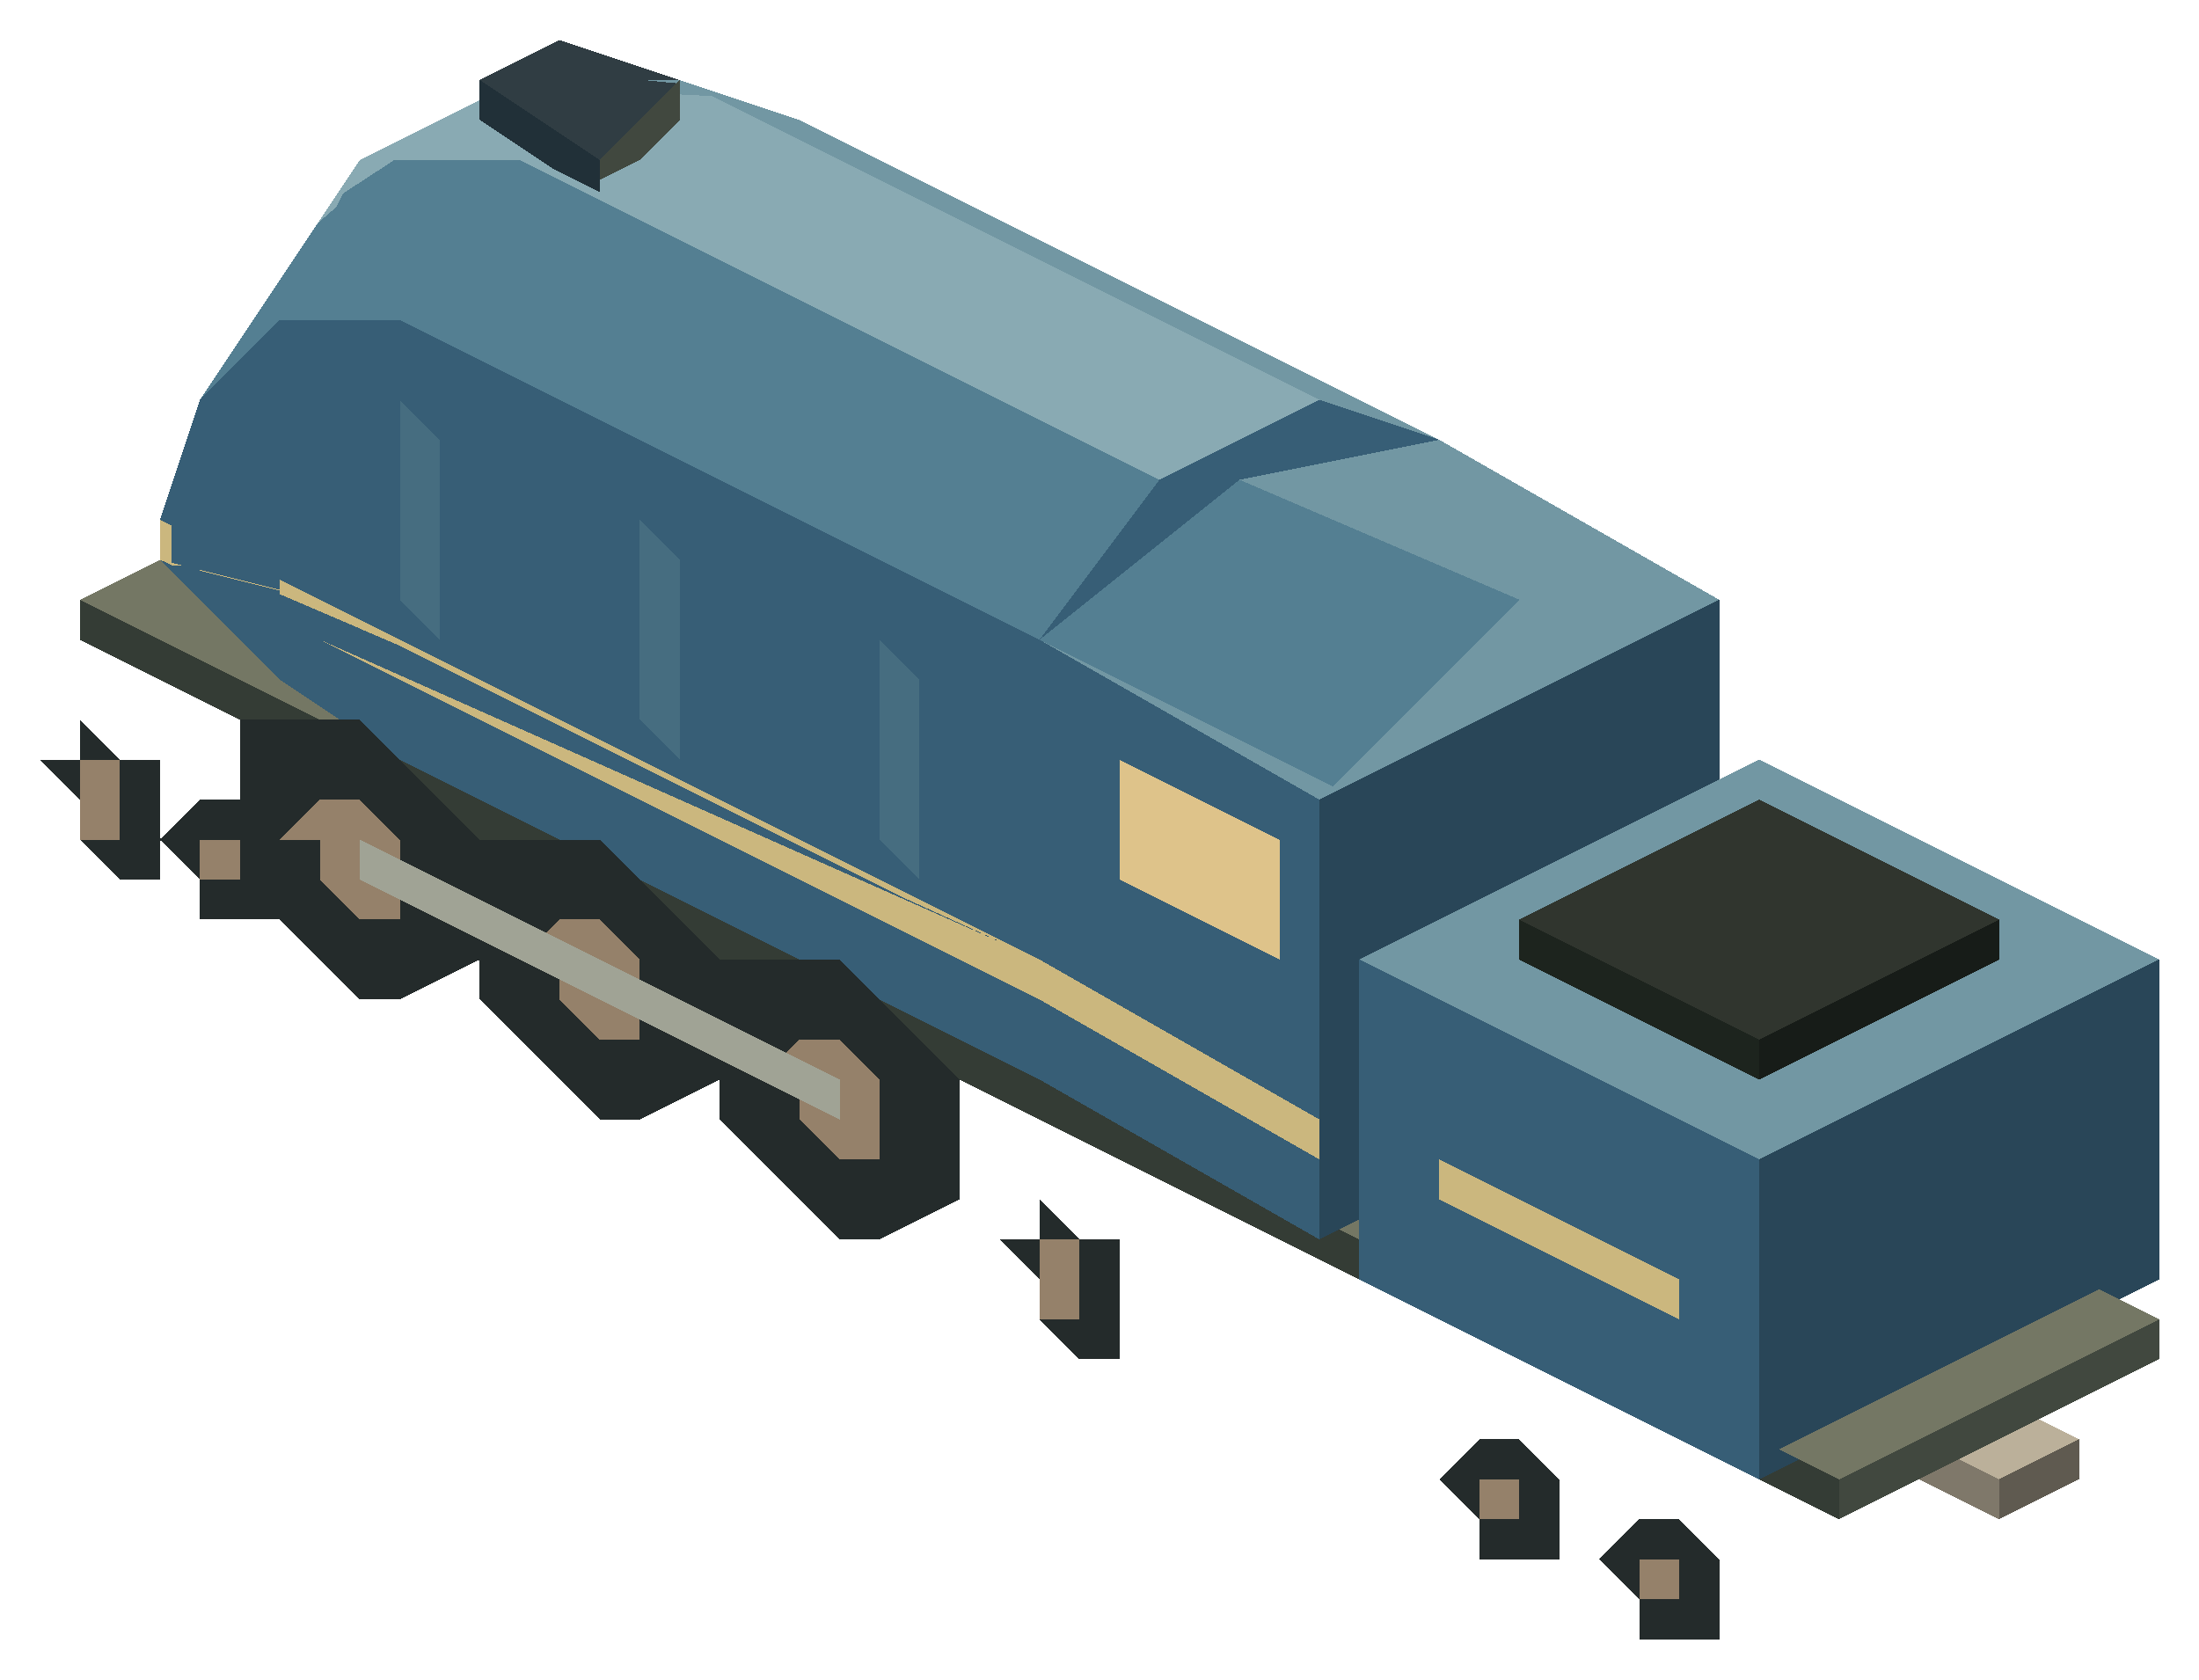
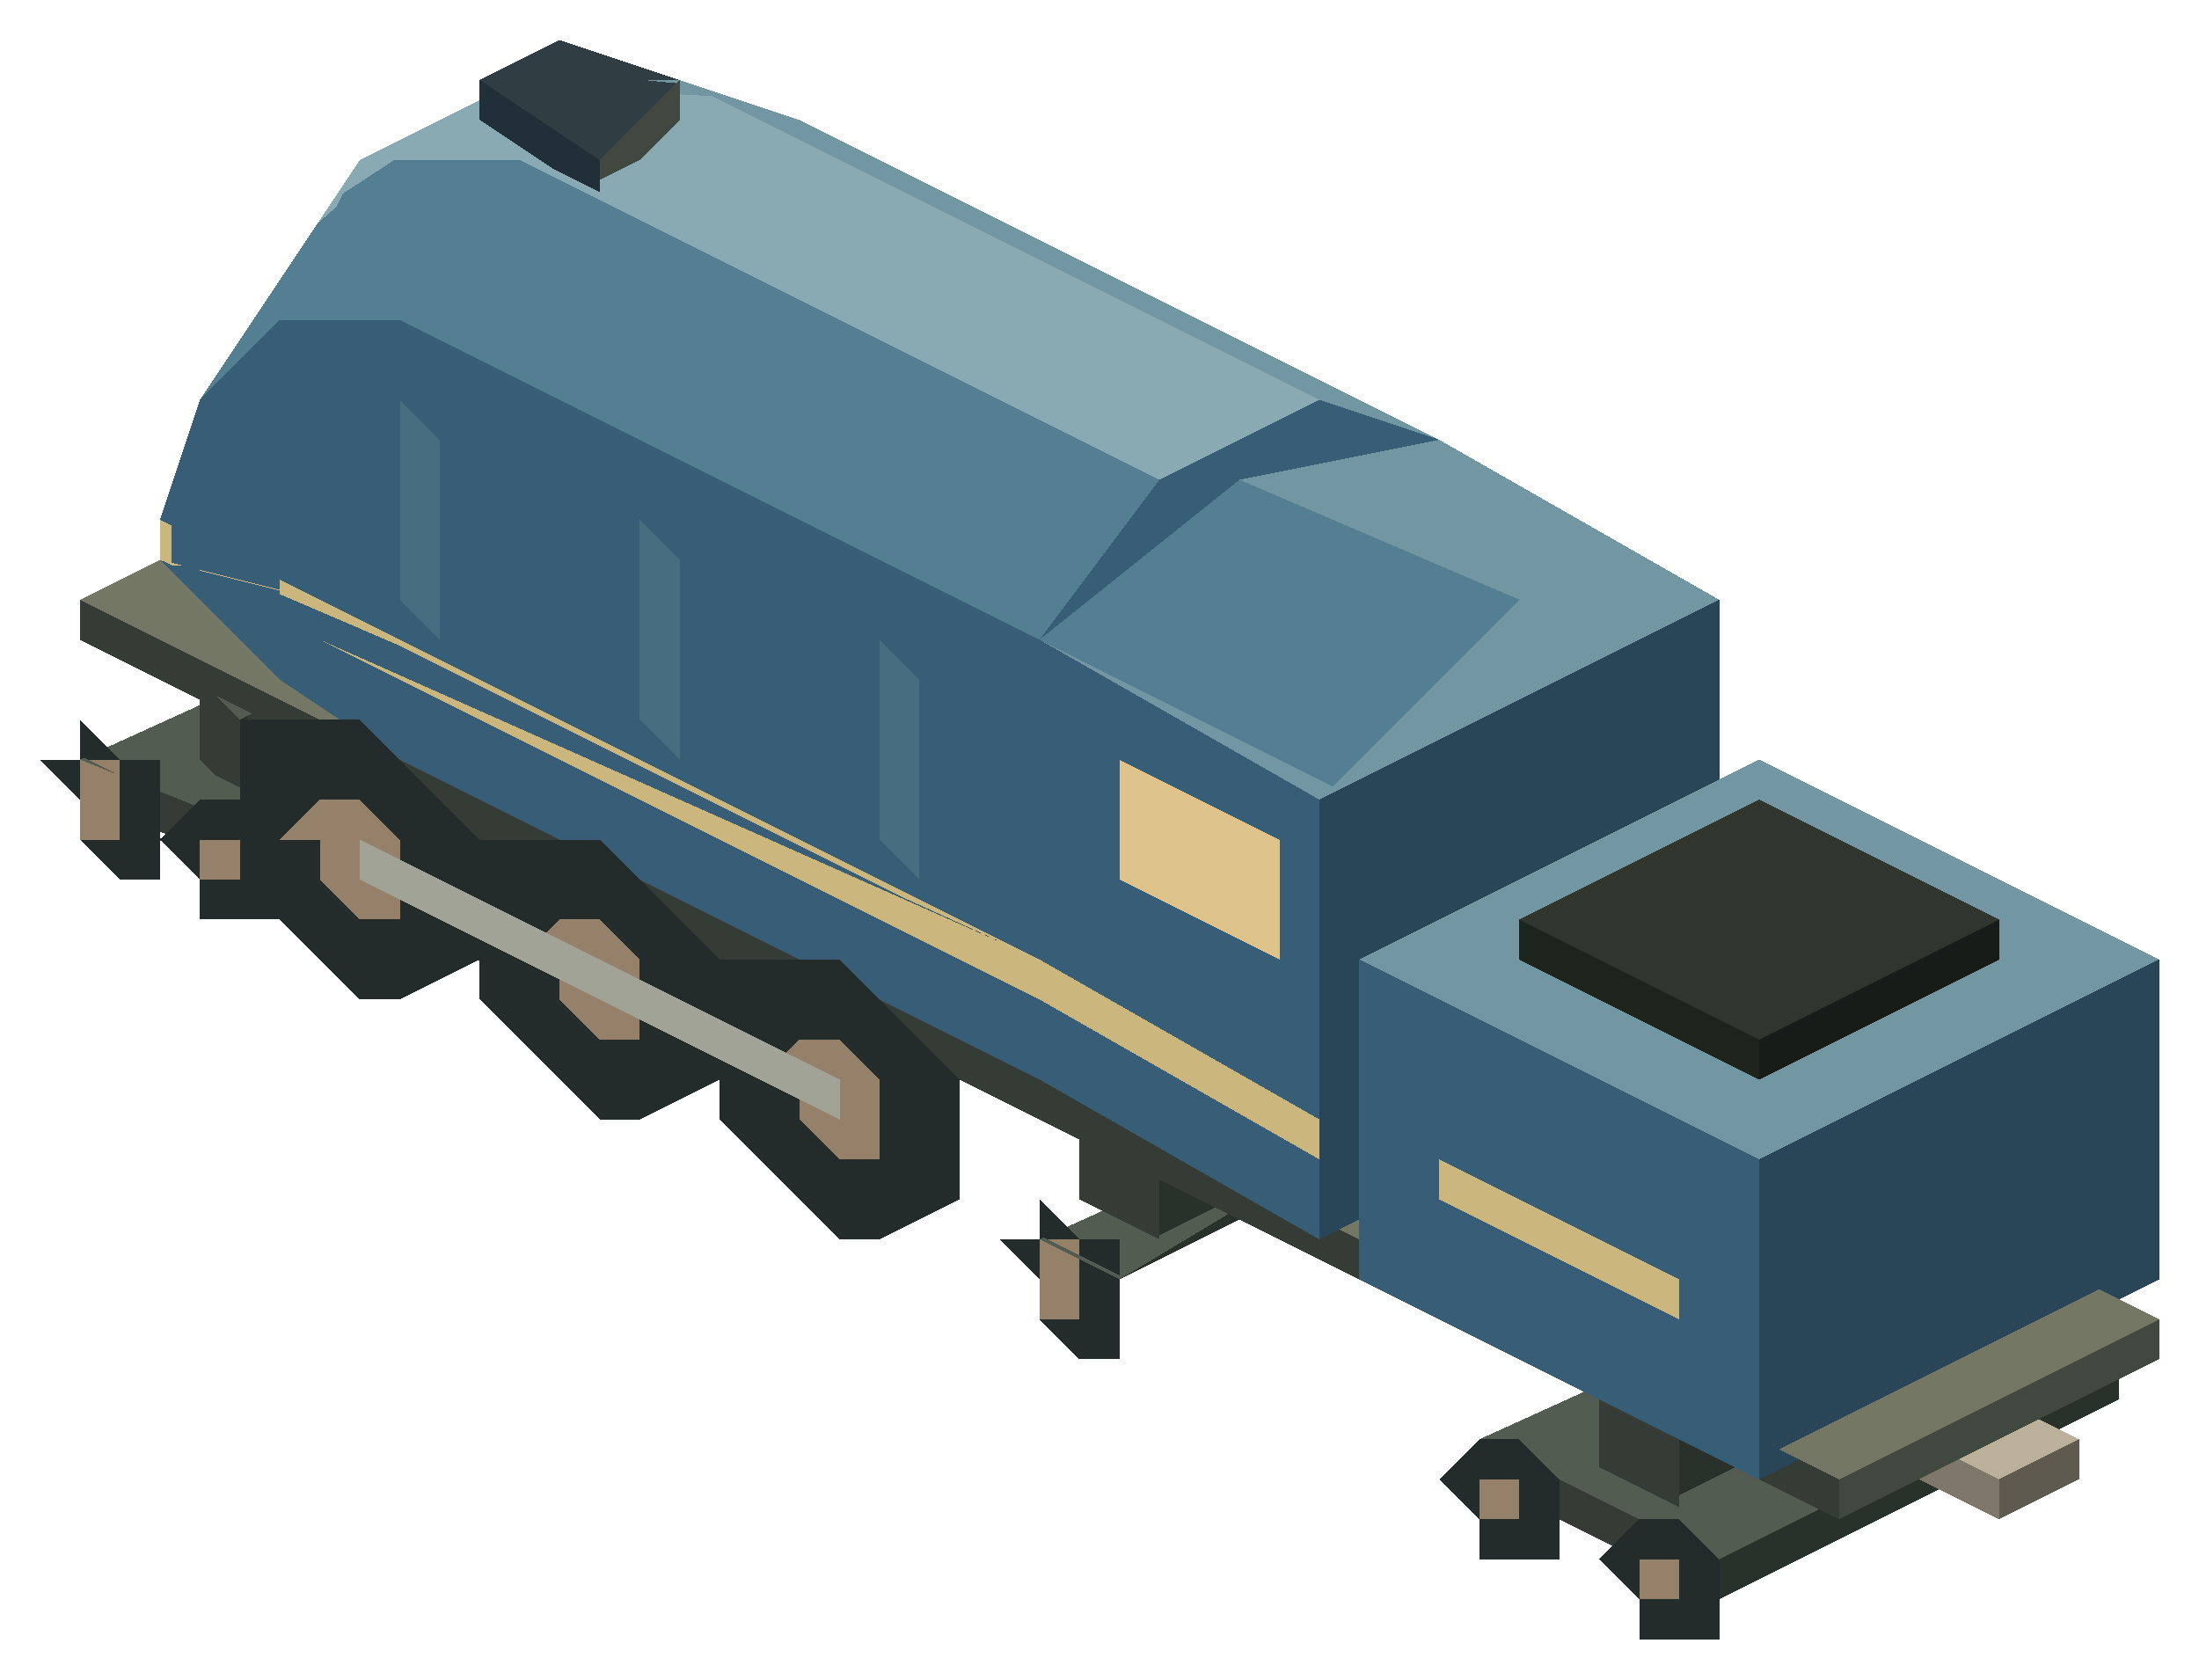
<svg xmlns="http://www.w3.org/2000/svg" width="55" height="42" viewBox="0 0 55 42" shape-rendering="crispEdges" data-template="railyard-loco-steam-streamliner-left" data-anchor-x="6" data-anchor-y="18" data-length-m="22">
  <g id="silhouette-underlays">
    <path d="M4,14 6,13 8,14 8,15 6,16 4,15Z" fill="#5f5a50" />
+     <path d="M37,36 48,31 53,34 53,35 43,40 37,37Z" fill="#29312b" />
+     <path d="M40,35 48,31 50,32 50,34 42,38 40,37Z" fill="#29312b" />
+     <path d="M26,31 37,26 38,26 38,27 28,32 26,32Z" fill="#29312b" />
+     <path d="M27,28 35,24 37,25 37,27 29,31 27,30Z" fill="#29312b" />
+     <path d="M2,19 13,14 17,16 17,17 7,22 2,20Z" fill="#29312b" />
+     <path d="M5,17 13,13 14,14 14,16 6,20 5,19Z" fill="#29312b" />
    <path d="M2,15 10,11 54,33 54,34 46,38 2,16Z" fill="#41483f" />
    <path d="M12,2 14,1 17,2 17,3 15,5 12,3Z" fill="#41483f" />
    <path d="M26,16 36,11 43,15 43,26 33,31 26,27Z" fill="#294658" />
    <path d="M26,24 33,28 33,29 26,25Z" fill="#41483f" />
    <path d="M34,24 44,19 54,24 54,32 44,37 34,32Z" fill="#294658" />
    <path d="M38,23 44,20 50,23 50,24 44,27 38,24Z" fill="#171c18" />
    <path d="M36,29 42,32 42,33 36,30Z" fill="#cbb77e" />
    <path d="M48,36 50,35 52,36 52,37 50,38 48,37Z" fill="#5f5a50" />
  </g>
  <g id="coupler">
</g>
+   <g id="wheel-carriers">
+     <path d="M40.5,38.5 40.333,38.667 39,38ZM39,37 41,38 40.5,38.5 40.5,38.5ZM39,38 39,38 39,37 39,37 40.5,38.5 39,38 39,38ZM40,36.7 40,35 42,36 42,37.7ZM27,28.5 29,29.5 29,31 27,30ZM4.5,20.5 4,20 4,19.8 4.857,20.143ZM4,20 4.5,20.5 4.143,20.857 4,20.8ZM5,17.5 6,18 6,18 6,19.7 5.4,19.4 5,19Z" fill="#343c35" />
+     <path d="M51,35.5 53,34.5 53,35 51.5,35.75ZM48,37 48.5,37.25 47.5,37.75 47,37.5ZM47,37.5 47.5,37.75 46,38.5 46,38ZM46,38 46,38.5 43,40 43,39 45.5,37.75ZM43.4,36.7 42,37.4 42,36 42,36ZM31,30.5 28,32 28,32 30.727,30.364ZM30.4,30.2 29,30.9 29,29.5ZM6.2,18 6,18 6,18 6.2,17.9Z" fill="#29312b" />
+     <path d="M37,36 37,36 39.619,34.81 40,35 40,36ZM38,36 38,36 40,36 40,37.5 39,37ZM42,38 42,37.4 43.4,36.7 45.5,37.75 45,38ZM42,38 42,38 45,38 43,39 43,39ZM40,37 41,38 40,37.5ZM41,38 40,37 40,36.7 42,37.7 42,38ZM29,30.9 30.4,30.2 30.727,30.364 29,31.4ZM26.105,30.952 28.091,31.945 28,32 26,31ZM27,31 26.688,30.688 27.571,30.286 29,31 29,31ZM28,31.9 28,31 29,31 29,31 29,31.4 28.091,31.945ZM2.105,18.952 3,19.4 2,19ZM3,19 2.688,18.688 3.362,18.381 4.6,19ZM4,19 4.6,19 5.533,19.467 4.857,20.143 4,19.8ZM5,20 5,20 5.533,19.467 6,19.7 6,20ZM5.4,19.4 3.362,18.381 4.062,18.062ZM5,19 4.062,18.062 5,17.636ZM6.3,17.85 6,18 5.4,17.4Z" fill="#535c50" />
+   </g>
  <g id="running-gear">
-     <path d="M4,22 3,22 2,21ZM4,22 2,21 2,20ZM4,22 2,21 2,20ZM3,21 4,22 2,21 2,21ZM3,21 2,21 2,21 2,20ZM3,21 2,21 2,21 2,20ZM3,21 2,21 2,21 2,20ZM3,21 2,21 2,21 2,20ZM2,20 1,19 2,19ZM4,22 2,20 2,19ZM4,22 2,20 2,19ZM3.333,21 4,22 3,21ZM3.333,21 3,21 2,20 2,19ZM3.333,21 3,21 2,20 2,19ZM3,20.5 3.333,21 3,21 3,21ZM3,20.5 3,21 3,21 2,20 2,19ZM3,20.5 3,21 3,21 2,20 2,19ZM4,22 2,19 2,18ZM4,22 2,19 2,18ZM3.5,21 4,22 3.333,21ZM3.5,21 3.333,21 2,19 2,18ZM3.5,21 3.333,21 2,19 2,18ZM2.5,19 2,19 2,19 2,18ZM3,20 3.5,21 3.333,21 3,20.5ZM2.5,19 3,20 3,20.5 2,19 2,19ZM2.5,19 3,20 3,20.5 2,19 2,19ZM4,22 2,18 3,19ZM4,22 2,18 3,19ZM3.667,21 4,22 3.5,21ZM3.667,21 3.5,21 2,18 3,19ZM3.667,21 3.5,21 2,18 3,19ZM3,19 2.5,19 2,18 3,19ZM3.667,21 3.5,21 3,20 3,19 3,19 3,19ZM3,19 3,20 2.5,19 3,19 3,19ZM3,19 3,20 2.5,19 3,19 3,19ZM3,19 4,19 4,20ZM4,21 4,22 3,19ZM3,19 4,20 4,21ZM6,23 5,23 5,22ZM6.5,22.5 7,23 7,23 6,23ZM6,22 6.5,22.5 6,23 5,22ZM5.5,21.5 6,22 5,22 4,21ZM5.5,21.5 6,21.667 6,22 6,22ZM5.5,21.5 6,22 5,22 4,21ZM5.5,21.5 6,21.667 6,22 6,22ZM5.5,21.5 6,22 5,22 4,21ZM5.5,21.5 6,21.667 6,22 6,22ZM5,21.333 5,22 5,22 4,21ZM5,21.333 5.5,21.5 6,22 5,22 5,22ZM5.5,21.5 6,21.667 6,22 6,22ZM5,21.333 5.5,21.5 6,22 5,22 5,22ZM5.5,21.5 6,21.667 6,22 6,22ZM5,21.333 5.5,21.5 6,22 5,22 5,22ZM5.5,21.5 6,21.667 6,22 6,22ZM5,21.333 6,21.667 6,22 5,22 5,22ZM5,21.333 6,21.667 6,22 5,22 5,22ZM5.5,21.5 4,21 4.5,20.5ZM6,21 6,21.667 5.5,21.5 4.5,20.5 5,20ZM5.5,21.5 4,21 4.5,20.5ZM6,21 6,21.667 5.5,21.5 4.5,20.5 5,20ZM5.5,21.5 4,21 4.5,20.5ZM6,21 6,21.667 5.5,21.5 4.5,20.5 5,20ZM5,20 5,21.333 4,21 5,20ZM5.5,21.5 5,21.333 5,21ZM6,21 6,21.667 5.5,21.5 5,21 5,20 5,20ZM5.5,21.5 5,21.333 5,21ZM6,21 6,21.667 5.5,21.5 5,21 5,20 5,20ZM6,21 5,21 5,20 5,20ZM5,21 5.5,21.5 5,21.333 5,21ZM6,21 6,21 6,21.667 5.5,21.5 5,21 5,21ZM6,21 6,21 6,21.667 5,21.333 5,21ZM6,21 6,21 6,21.667 5,21.333 5,21ZM6,20 6,21 5,20 6,20ZM10.667,24.667 10,25 9,25 7,23 6,22 6,20 6,20ZM8,21 8,22 7,21ZM8,20 7,21 7,21 6,20 6,20 6,18 7,18 8,18ZM12,23.5 12,24 10.667,24.667 10,24 10,22.5ZM10,21.5 10,19 10,19 12,21 12,22.5ZM10,23 10,24 9,23 9,23ZM10,20 8,20 8,20 8,18 8,18 9,18 10,19 10,19ZM9,20 9,20 10,20 10,21ZM13,24 16.667,27.667 16,28 15,28 13,26 12,25 12,23.5ZM13,24 14,24.5 14,25 13,24ZM14,23 13.667,23.333 12,22.5 12,21 13,21 14,21ZM18,26.5 18,27 16.667,27.667 16,27 16,25.5ZM16,24.5 16,22 16,22 18,24 18,25.5ZM16,26 16,27 15,26 15,26ZM16,23 14,23 14,23 14,21 15,21 16,22 16,22ZM15,23 15,23 16,23 16,24ZM19,27 22.667,30.667 22,31 21,31 19,29 18,28 18,26.5ZM19,27 20,27.5 20,28 19,27ZM20,26 19.667,26.333 18,25.5 18,24 19,24 20,24ZM24,30 22.667,30.667 22,30 22,25 22,25 24,27 24,29ZM22,29 22,30 21,29ZM22,26 20,26 20,26 20,24 21,24 22,25 22,25ZM21,26 21,26 22,26 22,27ZM28,34 27,34 26,33ZM28,34 26,33 26,32ZM28,34 26,33 26,32ZM27,33 28,34 26,33 26,33ZM27,33 26,33 26,33 26,32ZM27,33 26,33 26,33 26,32ZM27,33 26,33 26,33 26,32ZM27,33 26,33 26,33 26,32ZM26,32 25,31 26,31ZM28,34 26,32 26,31ZM28,34 26,32 26,31ZM27.333,33 28,34 27,33ZM27.333,33 27,33 26,32 26,31ZM27.333,33 27,33 26,32 26,31ZM27,32.5 27.333,33 27,33 27,33ZM27,32.5 27,33 27,33 26,32 26,31ZM27,32.5 27,33 27,33 26,32 26,31ZM28,34 26,31 26,30ZM28,34 26,31 26,30ZM27.5,33 28,34 27.333,33ZM27.5,33 27.333,33 26,31 26,30ZM27.5,33 27.333,33 26,31 26,30ZM26.5,31 26,31 26,31 26,30ZM27,32 27.5,33 27.333,33 27,32.5ZM26.5,31 27,32 27,32.5 26,31 26,31ZM26.5,31 27,32 27,32.5 26,31 26,31ZM28,34 26,30 27,31ZM28,34 26,30 27,31ZM27.667,33 28,34 27.5,33ZM27.667,33 27.5,33 26,30 27,31ZM27.667,33 27.5,33 26,30 27,31ZM27,31 26.5,31 26,30 27,31ZM27.667,33 27.5,33 27,32 27,31 27,31 27,31ZM27,31 27,32 26.5,31 27,31 27,31ZM27,31 27,32 26.5,31 27,31 27,31ZM27,31 28,31 28,32ZM28,33 28,34 27,31ZM27,31 28,32 28,33ZM38,39 37,39 37,38ZM39,38 39,39 38,39ZM39,38 38,39 37,38ZM39,38 37,38 36,37ZM39,38 37,38 36,37ZM39,38 37,38 36,37ZM37,37.333 37,38 37,38 36,37ZM37,37.333 39,38 37,38 37,38ZM37,37.333 39,38 37,38 37,38ZM37,37.333 39,38 37,38 37,38ZM38,37.667 39,38 38,38ZM37,37.333 38,37.667 38,38 37,38 37,38ZM37,37.333 38,37.667 38,38 37,38 37,38ZM39,38 36,37 37,36ZM39,38 36,37 37,36ZM39,38 36,37 37,36ZM37,36 37,37.333 36,37 37,36ZM39,38 37,37.333 37,36 37,36ZM39,38 37,37.333 37,36 37,36ZM38,37 37,37 37,36 37,36ZM38,37 39,38 37,37.333 37,37ZM38,37 38,37 39,38 38,37.667ZM38,37 38,37 38,37.667 37,37.333 37,37ZM38,37 38,37 38,37.667 37,37.333 37,37ZM39,38 37,36 38,36ZM38,36 39,37 39,38ZM42,41 41,41 41,40ZM43,40 43,41 42,41ZM43,40 42,41 41,40ZM43,40 41,40 40,39ZM43,40 41,40 40,39ZM43,40 41,40 40,39ZM41,39.333 41,40 41,40 40,39ZM41,39.333 43,40 41,40 41,40ZM41,39.333 43,40 41,40 41,40ZM41,39.333 43,40 41,40 41,40ZM42,39.667 43,40 42,40ZM41,39.333 42,39.667 42,40 41,40 41,40ZM41,39.333 42,39.667 42,40 41,40 41,40ZM43,40 40,39 41,38ZM43,40 40,39 41,38ZM43,40 40,39 41,38ZM41,38 41,39.333 40,39 41,38ZM43,40 41,39.333 41,38 41,38ZM43,40 41,39.333 41,38 41,38ZM42,39 41,39 41,38 41,38ZM42,39 43,40 41,39.333 41,39ZM42,39 42,39 43,40 42,39.667ZM42,39 42,39 42,39.667 41,39.333 41,39ZM42,39 42,39 42,39.667 41,39.333 41,39ZM43,40 41,38 42,38ZM42,38 43,39 43,40Z" fill="#242b2b" />
-     <path d="M3,21 3,21 3,21 2,21 2,20 2,20 2,19 2,19 3,19 3,20 3,20 3,20ZM6,22 6,22 6,22 5,22 5,22 5,21 5,21 5,21 6,21 6,21 6,22 6,22ZM9,23 8,22 8,21ZM9.667,22.333 10,22.5 10,23 9,23ZM9.667,22.333 9,23 8.333,21.667ZM9,21.5 9,22 8.333,21.667 8,21ZM8,21 7,21 8,20ZM9,21 9,21.5 8,21 8,20ZM9,20 9,21 8,20 9,20ZM9.667,21.333 9,21 9,21 9,20 9,20ZM9.667,21.333 9,20 10,21 10,21.5ZM14.333,24.667 15,26 14,25 14,24.5ZM15.667,25.333 16,25.5 16,26 15,26ZM15.667,25.333 15,26 14.333,24.667ZM14,23.5 13.667,23.333 14,23ZM15,24 14,23.5 14,23ZM15.667,24.333 15,24 14,23 15,23ZM15.667,24.333 15,23 16,24 16,24.5ZM20.333,27.667 21,29 20,28 20,27.5ZM22,28 22,29 21,29ZM21.667,28.333 21,29 20.333,27.667ZM21,27.5 22,28 21.667,28.333 21,28ZM20,26.5 19.667,26.333 20,26ZM21,27 20,26.5 20,26ZM21,27 21,27 22,28 21,27.5ZM22,28 20,26 21,26ZM21,26 22,27 22,28ZM27,33 27,33 27,33 26,33 26,32 26,32 26,31 26,31 27,31 27,32 27,32 27,32ZM38,38 38,38 38,38 37,38 37,38 37,37 37,37 37,37 38,37 38,37 38,38 38,38ZM42,40 42,40 42,40 41,40 41,40 41,39 41,39 41,39 42,39 42,39 42,40 42,40Z" fill="#95816a" />
+     <path d="M4,22 3,22 2,21ZM4,22 2,21 2,20ZM4,22 2,21 2,20ZM3,21 4,22 2,21 2,21ZM3,21 2,21 2,21 2,20ZM3,21 2,21 2,21 2,20ZM3,21 2,21 2,21 2,20ZM3,21 2,21 2,21 2,20ZM2,20 1,19 2,19ZM4,22 2,20 2,19ZM4,22 2,20 2,19ZM3.333,21 4,22 3,21ZM3.333,21 3,21 2,20 2,19ZM3.333,21 3,21 2,20 2,19ZM3,20.5 3.333,21 3,21 3,21ZM3,20.5 3,21 3,21 2,20 2,19ZM3,20.5 3,21 3,21 2,20 2,19ZM2.6,19.2 2,18.9 2,18ZM2.6,19.2 2,18.9 2,18ZM2.6,19.2 2,18.9 2,18ZM2.6,19.2 2,18.9 2,18ZM2.5,19 2.2,19 2,18.9 2,18ZM2.5,19 2.6,19.2 2.2,19ZM2.5,19 2.6,19.2 2.2,19ZM2.625,19.25 4,22 2,19 2,19ZM2.625,19.25 4,22 2,19 2,19ZM3.5,21 4,22 3.333,21ZM2.625,19.25 3.5,21 3.333,21 2,19 2,19ZM2.625,19.25 3.5,21 3.333,21 2,19 2,19ZM3,20 3.5,21 3.333,21 3,20.5ZM2.625,19.25 3,20 3,20.5 2,19 2,19ZM2.625,19.25 3,20 3,20.5 2,19 2,19ZM2.105,18.952 2,19 2,19 2,19 2,18.9ZM3.16,19.48 2.6,19.2 2,18 3,19ZM3.16,19.48 2.6,19.2 2,18 3,19ZM3.16,19.48 2.6,19.2 2,18 3,19ZM3.16,19.48 2.6,19.2 2,18 3,19ZM3,19 2.5,19 2,18 3,19ZM3.16,19.48 3,19.4 3,19 3,19 3,19ZM3,19 3,19.4 2.6,19.2 2.5,19 3,19 3,19ZM3,19 3,19.4 2.6,19.2 2.5,19 3,19 3,19ZM3,19.4 3.16,19.48 4,22 2.625,19.25ZM3,19.4 3.16,19.48 4,22 2.625,19.25ZM3.667,21 4,22 3.5,21ZM3,19.4 3.16,19.48 3.667,21 3.5,21 2.625,19.25ZM3,19.4 3.16,19.48 3.667,21 3.5,21 2.625,19.25ZM3,19.4 3.16,19.48 3.667,21 3.5,21 3,20ZM3,19.4 3,19.4 3,20 2.625,19.25ZM3,19.4 3,19.4 3,20 2.625,19.25ZM3,19 4,19 4,20ZM4,21 4,22 3,19ZM3,19 4,20 4,21ZM6,23 5,23 5,22ZM6.5,22.5 7,23 7,23 6,23ZM6,22 6.5,22.5 6,23 5,22ZM5.5,21.5 6,22 5,22 4,21ZM5.5,21.5 6,21.667 6,22 6,22ZM5.5,21.5 6,22 5,22 4,21ZM5.5,21.5 6,21.667 6,22 6,22ZM5.5,21.5 6,22 5,22 4,21ZM5.5,21.5 6,21.667 6,22 6,22ZM5,21.333 5,22 5,22 4,21ZM5,21.333 5.5,21.5 6,22 5,22 5,22ZM5.5,21.5 6,21.667 6,22 6,22ZM5,21.333 5.5,21.5 6,22 5,22 5,22ZM5.5,21.5 6,21.667 6,22 6,22ZM5,21.333 5.5,21.5 6,22 5,22 5,22ZM5.5,21.5 6,21.667 6,22 6,22ZM5,21.333 6,21.667 6,22 5,22 5,22ZM5,21.333 6,21.667 6,22 5,22 5,22ZM5.5,21.5 4,21 4.5,20.5ZM6,21 6,21.667 5.5,21.5 4.5,20.5 5,20ZM5.5,21.5 4,21 4.5,20.5ZM6,21 6,21.667 5.5,21.5 4.5,20.5 5,20ZM5.5,21.5 4,21 4.5,20.5ZM6,21 6,21.667 5.5,21.5 4.5,20.5 5,20ZM5,20 5,21.333 4,21 5,20ZM5.5,21.5 5,21.333 5,21ZM6,21 6,21.667 5.5,21.5 5,21 5,20 5,20ZM5.5,21.5 5,21.333 5,21ZM6,21 6,21.667 5.5,21.5 5,21 5,20 5,20ZM6,21 5,21 5,20 5,20ZM5,21 5.5,21.5 5,21.333 5,21ZM6,21 6,21 6,21.667 5.5,21.5 5,21 5,21ZM6,21 6,21 6,21.667 5,21.333 5,21ZM6,21 6,21 6,21.667 5,21.333 5,21ZM6,20 6,21 5,20 6,20ZM10.667,24.667 10,25 9,25 7,23 6,22 6,20 6,20ZM8,21 8,22 7,21ZM8,20 7,21 7,21 6,20 6,20 6,18 7,18 8,18ZM12,23.5 12,24 10.667,24.667 10,24 10,22.5ZM10,21.5 10,19 10,19 12,21 12,22.5ZM10,23 10,24 9,23 9,23ZM10,20 8,20 8,20 8,18 8,18 9,18 10,19 10,19ZM9,20 9,20 10,20 10,21ZM13,24 16.667,27.667 16,28 15,28 13,26 12,25 12,23.5ZM13,24 14,24.5 14,25 13,24ZM14,23 13.667,23.333 12,22.5 12,21 13,21 14,21ZM18,26.5 18,27 16.667,27.667 16,27 16,25.5ZM16,24.5 16,22 16,22 18,24 18,25.5ZM16,26 16,27 15,26 15,26ZM16,23 14,23 14,23 14,21 15,21 16,22 16,22ZM15,23 15,23 16,23 16,24ZM19,27 22.667,30.667 22,31 21,31 19,29 18,28 18,26.5ZM19,27 20,27.5 20,28 19,27ZM20,26 19.667,26.333 18,25.5 18,24 19,24 20,24ZM24,30 22.667,30.667 22,30 22,25 22,25 24,27 24,29ZM22,29 22,30 21,29ZM22,26 20,26 20,26 20,24 21,24 22,25 22,25ZM21,26 21,26 22,26 22,27ZM28,34 27,34 26,33ZM28,34 26,33 26,32ZM28,34 26,33 26,32ZM27,33 28,34 26,33 26,33ZM27,33 26,33 26,33 26,32ZM27,33 26,33 26,33 26,32ZM27,33 26,33 26,33 26,32ZM27,33 26,33 26,33 26,32ZM26,32 25,31 26,31ZM28,34 26,32 26,31ZM28,34 26,32 26,31ZM27.333,33 28,34 27,33ZM27.333,33 27,33 26,32 26,31ZM27.333,33 27,33 26,32 26,31ZM27,32.5 27.333,33 27,33 27,33ZM27,32.5 27,33 27,33 26,32 26,31ZM27,32.5 27,33 27,33 26,32 26,31ZM26.6,31.2 26,30.9 26,30ZM26.6,31.2 26,30.9 26,30ZM26.6,31.2 26,30.9 26,30ZM26.6,31.2 26,30.9 26,30ZM26.5,31 26.2,31 26,30.9 26,30ZM26.5,31 26.6,31.2 26.2,31ZM26.5,31 26.6,31.2 26.2,31ZM27.231,32.462 28,34 27.048,32.571ZM26.667,31.333 27.231,32.462 27.048,32.571 26,31 26,31ZM26.667,31.333 27.231,32.462 27.048,32.571 26,31 26,31ZM26.667,31.333 27.231,32.462 27.048,32.571 26,31 26,31ZM26.667,31.333 27.231,32.462 27.048,32.571 26,31 26,31ZM27,32 27.231,32.462 27.048,32.571 27,32.5ZM26.667,31.333 27,32 27,32.5 26,31 26,31ZM26.667,31.333 27,32 27,32.5 26,31 26,31ZM26.105,30.952 26,31 26,30.9ZM27.16,31.48 26.6,31.2 26,30 27,31ZM27.16,31.48 26.6,31.2 26,30 27,31ZM27.16,31.48 26.6,31.2 26,30 27,31ZM27.16,31.48 26.6,31.2 26,30 27,31ZM27,31 26.5,31 26,30 27,31ZM27.16,31.48 27,31.4 27,31 27,31 27,31ZM27,31 27,31.4 26.6,31.2 26.5,31 27,31 27,31ZM27,31 27,31.4 26.6,31.2 26.5,31 27,31 27,31ZM27.444,32.333 28,34 27.231,32.462ZM27.2,31.6 27.444,32.333 27.231,32.462 26.667,31.333ZM27.2,31.6 27.444,32.333 27.231,32.462 26.667,31.333ZM27.2,31.6 27.444,32.333 27.231,32.462 26.667,31.333ZM27.2,31.6 27.444,32.333 27.231,32.462 26.667,31.333ZM27,31.5 27.2,31.6 27.444,32.333 27.231,32.462 27,32ZM27,31.5 27,32 26.667,31.333ZM27,31.5 27,32 26.667,31.333ZM27.8,31.8 27,31 28,31 28,31.9ZM27.267,31.533 27.16,31.48 27,31ZM27.615,32.231 28,33 28,34 27.444,32.333ZM27.333,31.667 27.615,32.231 27.444,32.333 27.2,31.6ZM27.267,31.533 27,31 27.8,31.8ZM27.615,32.231 28,32 28,33ZM27.615,32.231 27.333,31.667 28,32 28,32 28,32ZM38,39 37,39 37,38ZM39,38 39,39 38,39ZM39,38 38,39 37,38ZM39,38 37,38 36,37ZM39,38 37,38 36,37ZM39,38 37,38 36,37ZM37,37.333 37,38 37,38 36,37ZM37,37.333 39,38 37,38 37,38ZM37,37.333 39,38 37,38 37,38ZM37,37.333 39,38 37,38 37,38ZM38,37.667 39,38 38,38ZM37,37.333 38,37.667 38,38 37,38 37,38ZM37,37.333 38,37.667 38,38 37,38 37,38ZM39,38 36,37 37,36ZM39,38 36,37 37,36ZM39,38 36,37 37,36ZM37,36 37,37.333 36,37 37,36ZM39,38 37,37.333 37,36 37,36ZM39,38 37,37.333 37,36 37,36ZM38,37 37,37 37,36 37,36ZM38,37 39,38 37,37.333 37,37ZM38,37 38,37 39,38 38,37.667ZM38,37 38,37 38,37.667 37,37.333 37,37ZM38,37 38,37 38,37.667 37,37.333 37,37ZM39,38 37,36 38,36ZM38,36 39,37 39,38ZM42,41 41,41 41,40ZM43,40 43,41 42,41ZM43,40 42,41 41,40ZM43,40 41,40 40,39ZM43,40 41,40 40,39ZM43,40 41,40 40,39ZM41,39.333 41,40 41,40 40,39ZM41,39.333 43,40 41,40 41,40ZM41,39.333 43,40 41,40 41,40ZM41,39.333 43,40 41,40 41,40ZM42,39.667 43,40 42,40ZM41,39.333 42,39.667 42,40 41,40 41,40ZM41,39.333 42,39.667 42,40 41,40 41,40ZM43,40 40,39 41,38ZM43,40 40,39 41,38ZM43,40 40,39 41,38ZM41,38 41,39.333 40,39 41,38ZM43,40 41,39.333 41,38 41,38ZM43,40 41,39.333 41,38 41,38ZM42,39 41,39 41,38 41,38ZM42,39 43,40 41,39.333 41,39ZM42,39 42,39 43,40 42,39.667ZM42,39 42,39 42,39.667 41,39.333 41,39ZM42,39 42,39 42,39.667 41,39.333 41,39ZM43,40 41,38 42,38ZM42,38 43,39 43,40Z" fill="#242b2b" />
+     <path d="M2.2,19 3,19 3,19.4ZM3,21 3,21 3,21 2,21 2,20 2,20 2,19 2,19 2,19 3,19.4 3,19.4 3,20 3,20 3,20ZM6,22 6,22 6,22 5,22 5,22 5,21 5,21 5,21 6,21 6,21 6,22 6,22ZM9,23 8,22 8,21ZM9.667,22.333 10,22.5 10,23 9,23ZM9.667,22.333 9,23 8.333,21.667ZM9,21.5 9,22 8.333,21.667 8,21ZM8,21 7,21 8,20ZM9,21 9,21.5 8,21 8,20ZM9,20 9,21 8,20 9,20ZM9.667,21.333 9,21 9,21 9,20 9,20ZM9.667,21.333 9,20 10,21 10,21.5ZM14.333,24.667 15,26 14,25 14,24.5ZM15.667,25.333 16,25.5 16,26 15,26ZM15.667,25.333 15,26 14.333,24.667ZM14,23.5 13.667,23.333 14,23ZM15,24 14,23.5 14,23ZM15.667,24.333 15,24 14,23 15,23ZM15.667,24.333 15,23 16,24 16,24.5ZM20.333,27.667 21,29 20,28 20,27.5ZM22,28 22,29 21,29ZM21.667,28.333 21,29 20.333,27.667ZM21,27.5 22,28 21.667,28.333 21,28ZM20,26.5 19.667,26.333 20,26ZM21,27 20,26.5 20,26ZM21,27 21,27 22,28 21,27.5ZM22,28 20,26 21,26ZM21,26 22,27 22,28ZM26.2,31 27,31 27,31.4ZM27,32.6 27,33 27,33 27,33 26.333,33ZM27,32.6 26.333,33 26,33 26,32 26,32 26,31 26,31 26,31 27,31.5 27,32 27,32 27,32ZM38,38 38,38 38,38 37,38 37,38 37,37 37,37 37,37 38,37 38,37 38,38 38,38ZM42,40 42,40 42,40 41,40 41,40 41,39 41,39 41,39 42,39 42,39 42,40 42,40Z" fill="#95816a" />
  </g>
  <g id="frame">
-     <path d="M45,36.5 46,37 46,38 44,37ZM33,31 33.5,30.75 34,31 34,32 33,31.5ZM27.867,28.067 33,31 33,31.5 27,28.5ZM22,25 22,25 26,27 27.867,28.067 27,28.5 24,27ZM16,22 16,22 18,23 18,24 18,24ZM18,24 18,23 20,24 18,24 18,24ZM2,15 6,17 6,18 2,16ZM6,17 8,18 6,18 6,18ZM10,19 12,20 12,21 12,21ZM12,21 12,20 14,21 12,21 12,21Z" fill="#343c35" />
+     <path d="M44.3,36.85 45,36.5 46,37 46,37.7ZM34,31.7 33,31.2 33,31 33.5,30.75 34,31ZM33,31 33,31.2 27.3,28.35 27.867,28.067ZM27.867,28.067 27.3,28.35 23.4,26.4 22,25 22,25 26,27ZM18,23.7 17.4,23.4 16,22 16,22 18,23ZM18.6,24 18,23.7 18,23 20,24ZM6,17.7 2,15.7 2,15 6,17ZM6.6,18 6,17.7 6,17 8,18ZM12,20.7 11.4,20.4 10,19 12,20ZM12.6,21 12,20.7 12,20 14,21ZM44.3,36.85 46,37.7 46,38 44,37ZM27.3,28.35 34,31.7 34,32 27,28.5ZM23.4,26.4 27.3,28.35 27,28.5 24,27ZM17.4,23.4 18,23.7 18,24 18,24ZM18,24 18,23.7 18.6,24 18,24 18,24ZM11.4,20.4 12,20.7 12,21 12,21ZM12,21 12,20.7 12.6,21 12,21 12,21ZM2,15.7 5.4,17.4 6,18 6,18 2,16ZM6.2,18 6.2,17.9 6.3,17.85 6.6,18Z" fill="#343c35" />
    <path d="M54,34 46,38 46,37 54,33Z" fill="#41483f" />
    <path d="M3.143,14.429 8.5,18 8,18 2,15ZM7,17 7,17 3.143,14.429 4,14ZM34,30.5 34,31 33.5,30.75ZM51.5,32.75 52.5,32.25 54,33 53,33.5ZM51.5,32.75 53,33.5 46,37 44.5,36.25Z" fill="#747764" />
  </g>
  <g id="coupling-rods">
    <path d="M21,28 9,22 9,21 21,27Z" fill="#a0a395" />
  </g>
  <g id="boiler">
</g>
  <g id="streamlined-casing">
    <path d="M29,12 30.231,12.615 26,16 26,16 26,16ZM36,11 35.286,11.143 33,10 36,11ZM29.923,11.538 31,12 30.231,12.615 29,12ZM31,12 29.923,11.538 33,10 35.286,11.143ZM24,24 26,25 26,27 22,25ZM26,24 25,23.5 26,23 26,24ZM24.941,23.529 24.952,23.524 26,24 26,24 26,24ZM12,18 12,20 10,19 10,17ZM12,17.15 12,17.778 10,16.889 10,16.15ZM10.667,15.667 10,15.5 10,15ZM12,12 10,10 10,8 12,9ZM11,11 12,12 12,16 11,15.75ZM10.667,15.667 12,17 12,17 10,16 10,15.5ZM11,16 11,15.75 12,16 12,17 12,17ZM18,21 14,21 12,20 12,18ZM19.7,21 19.25,21 12,17.778 12,17.15ZM14.667,16.667 12,16 12,14ZM16,15 16,17 14.667,16.667 12,14 12,11ZM17,16 18.667,17.667 17,17.25ZM16,15 12,11 12,9 16,11ZM22,18.5 21.333,18.333 16,13 16,11 22,14ZM17,14 21.333,18.333 18.667,17.667 17,16ZM26,19.5 25.333,19.333 22,16 22,14 26,16ZM23,17 25.333,19.333 23,18.75ZM14.667,16.667 18,20 12,17 12,16ZM16,18 14.667,16.667 16,17ZM17,19 17,17.25 18.667,17.667 22,21 20,21 18,20ZM18.667,17.667 22,18.5 22,21 22,21ZM25.333,19.333 26,19.5 26,20ZM23,18.75 25.333,19.333 26,20 26,21 23,21ZM15,21 18,21 18,23 16,22ZM18,21 18,21 24,24 24,24 20,24 18,23ZM23.3,22.8 19.25,21 19.7,21ZM24,23 20,21 22,21ZM24,23 23,22 23,21 26,21 26,23 25,23.5ZM23.3,22.8 22.7,22.5 24.952,23.524 24.941,23.529ZM21,24 24,24 22,25 22,25ZM10,17 10,18 8.5,18 7,17 7,15.5ZM10,16 7,14.5 7,8 10,8ZM10,16.15 10,16.889 8,16 7,15.5 7,14.864ZM9,18 10,18 10,19 10,19ZM7,15.364 7,17 5,15 5,14.455ZM7,14.75 5,14.25 5,10 7,8ZM7,14.775 7,15.364 5,14.455 5,14.275ZM4,14 5,14.455 5,15 4,14 4,14ZM4.6,14.15 5,14.25 5,14.455 4.33,14.15ZM5,13.5 4,13 5,10ZM4.3,13.15 5,13.5 5,14.25 4.3,14.075Z" fill="#375e76" />
    <path d="M33,10 18.167,2.583 20,3 20,3 36,11ZM17,2.362 17,2 17,2 17.808,2.404ZM18.167,2.583 17,2 20,3 20,3ZM17,2 16.85,2.075 16.077,2 17,2ZM16.85,2.075 17,2 16.918,2.082Z" fill="#7297a3" />
    <path d="M14.467,4.533 14.333,4.667 13,4 13.2,3.9ZM13.8,4.2 13.2,3.9 13.286,3.857ZM29,12 21,8 15.6,4.4 17.607,2.393 17.808,2.404 33,10ZM16,4 15.6,4.4 15.429,4.286ZM17,3 17,2.362 17.607,2.393ZM15,5 15.6,4.4 21,8 15,5ZM15,5 15,4.5 15.429,4.286 15.6,4.4ZM15,4.8 15,5 14.333,4.667 14.467,4.533ZM12,3 12.643,3.429 12.5,4 11,4ZM12,3 11,4 10,4ZM12.643,3.429 13.286,3.857 13,4 12.5,4ZM9,4 9,4 8.412,5.176 7.939,5.591 9,4ZM8.58,4.839 9,4 9.865,4ZM11.2,2.9 9.88,4 9,4 9,4ZM11.2,2.9 11.571,2.714 12,3 12,3 10,4 9.88,4ZM11.571,2.714 12,2.5 12,3 12,3Z" fill="#89aab3" />
    <path d="M26,16 10,8 13,4 29,12ZM13,4 10,8 7,8ZM7,8 8.58,4.839 9.865,4 13,4ZM7,8 5,10 7,7ZM8.412,5.176 7,8 7,7 7.939,5.591Z" fill="#547f92" />
  </g>
  <g id="casing-details">
    <path d="M26,24 26,25 8,16ZM4.3,14.075 4,14 4,13 4.3,13.15ZM7,14.75 7,14.5 8,15ZM4.33,14.15 4,14 4.6,14.15ZM7,14.775 5,14.275 5,14.25 7,14.75ZM10,16.15 7,14.864 7,14.75 8,15 10,16ZM22.7,22.5 10,16.15 10,16 26,24Z" fill="#cbb77e" />
    <path d="M23,22 22,21 22,16 23,17ZM17,19 16,18 16,13 17,14ZM11,16 10,15 10,10 11,11Z" fill="#466d80" />
  </g>
  <g id="recessed-chimney">
    <path d="M12,2 14.143,3.429 13.286,3.857 12,3ZM14.143,3.429 15,4 15,4.8 13.8,4.2 13.286,3.857Z" fill="#213038" />
    <path d="M17,3 16,4 15,4.5 15,4 17,2Z" fill="#41483f" />
    <path d="M12.662,1.669 16.918,2.082 15,4 12,2ZM16.077,2 12.662,1.669 14,1 17,2 17,2Z" fill="#303d43" />
  </g>
  <g id="cab">
    <path d="M26,24 26,21 33,24.5 33,28ZM26,25 33,29 33,31 26,27ZM28,22 26,21 26,16 28,17.143ZM28,19 28,17.143 33,20 33,21.5ZM32,24 32,21 33,21.5 33,24.5Z" fill="#375e76" />
    <path d="M43,18.5 39.5,16.75 43,15ZM43,18.5 43,19.5 34,24 33,23.5 33,20 39.5,16.75ZM34,24 34,30.5 33,31 33,23.5Z" fill="#294658" />
    <path d="M38,15 43,15 43,15 33,20 33,20ZM26,16 33.333,19.667 33,20 26,16ZM43,15 38,15 31,12 36,11Z" fill="#7297a3" />
    <path d="M32,24 28,22 28,19 32,21Z" fill="#dec38a" />
    <path d="M38,15 33.333,19.667 26,16 26,16 31,12Z" fill="#547f92" />
    <path d="M26,24 33,28 33,29 26,25Z" fill="#cbb77e" />
  </g>
  <g id="tender">
    <path d="M34,28 34,24 44,29 44,33ZM42,32 44,33 44,37 42,36ZM34,29 42,33 42,36 34,32ZM36,30 34,29 34,28 36,29Z" fill="#375e76" />
    <path d="M54,32 53,32.5 45,28.5 54,24ZM45,36.5 44,37 44,36ZM52.5,32.25 44.5,36.25 44,36 44,29 45,28.5Z" fill="#294658" />
    <path d="M38,22 38,26 34,24ZM45,26.5 52,23 54,24 47,27.5ZM44,20 43,19.5 44,19 44,19ZM44,20 44,20 38,23 38,23 38,22 43,19.5ZM50,23 44,20 44,19 44,19 51,22.5ZM50,24 50,23 51,22.5 52,23ZM44,27 45,26.5 47,27.5 44,29ZM38,24 44,27 44,29 44,29 38,26Z" fill="#7297a3" />
    <path d="M38,23 44,26 44,27 38,24Z" fill="#1d241e" />
    <path d="M50,24 44,27 44,26 50,23Z" fill="#171c18" />
    <path d="M44,20 50,23 44,26 38,23Z" fill="#30352e" />
    <path d="M36,29 42,32 42,33 36,30Z" fill="#cbb77e" />
  </g>
  <g id="coupler">
    <path d="M49,36.5 50,37 50,38 48,37Z" fill="#7f786a" />
    <path d="M52,37 50,38 50,37 52,36Z" fill="#5f5a50" />
    <path d="M51,35.5 52,36 50,37 49,36.5Z" fill="#bbb09a" />
  </g>
</svg>
